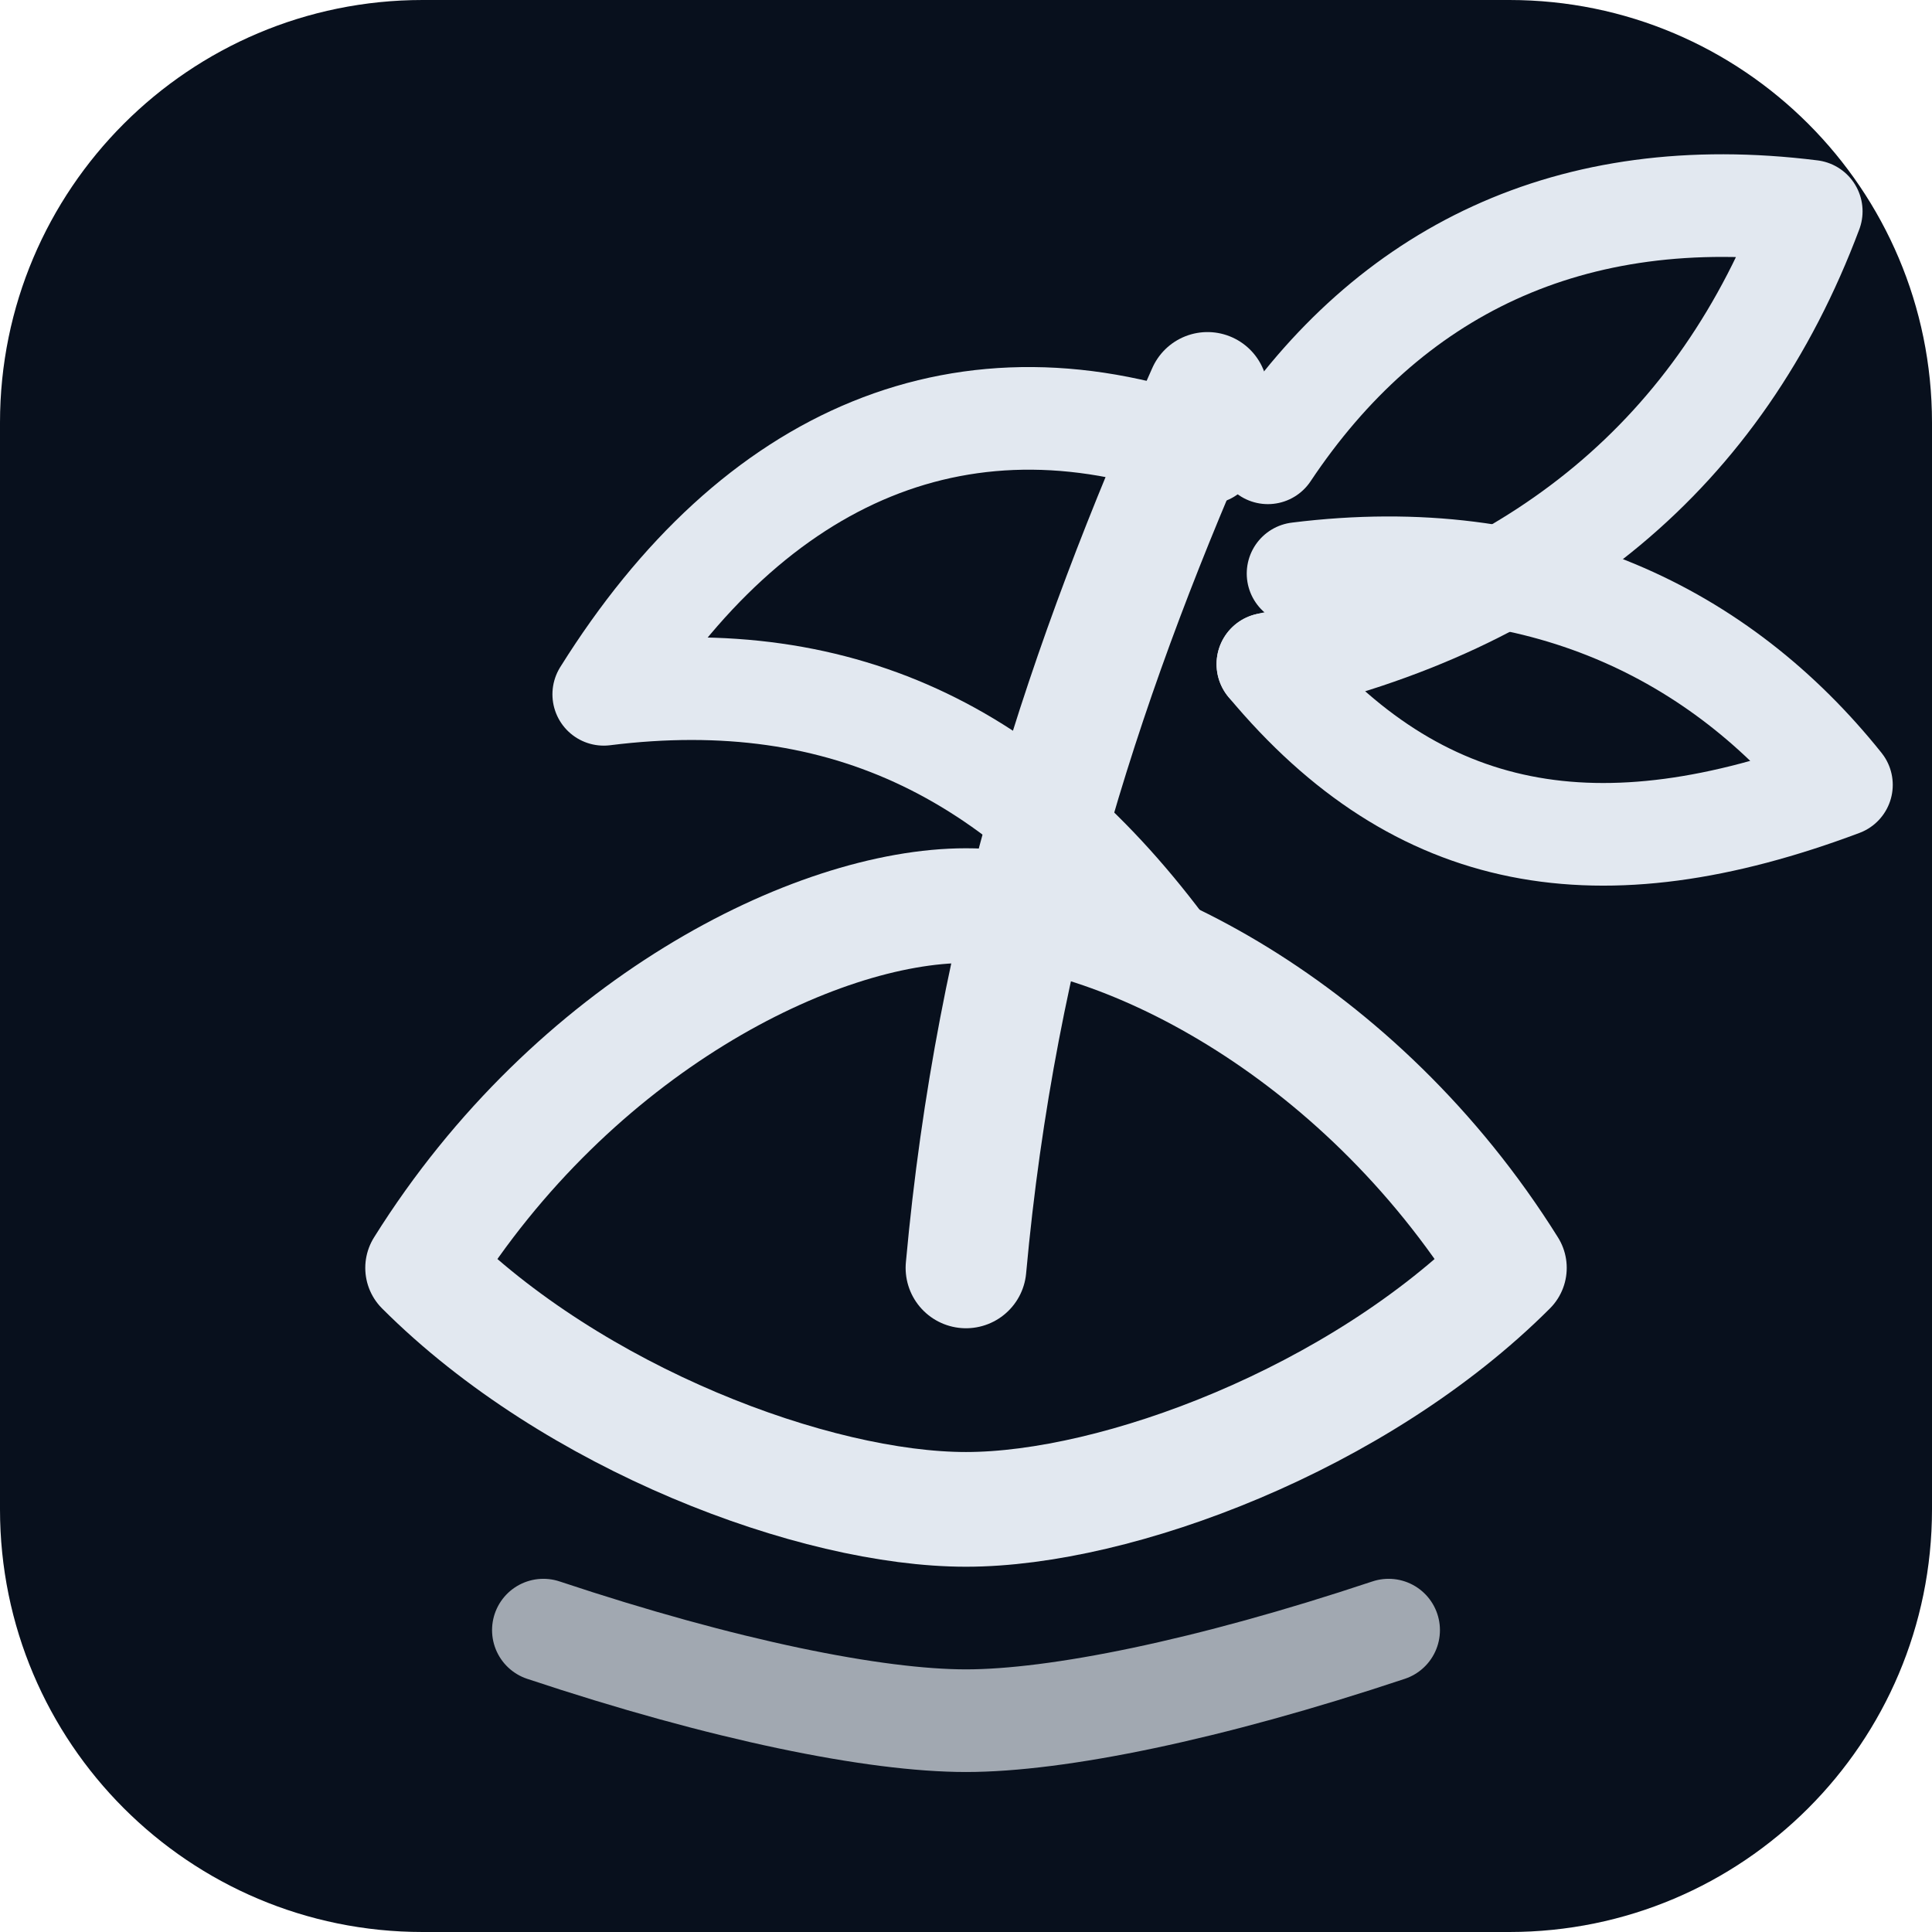
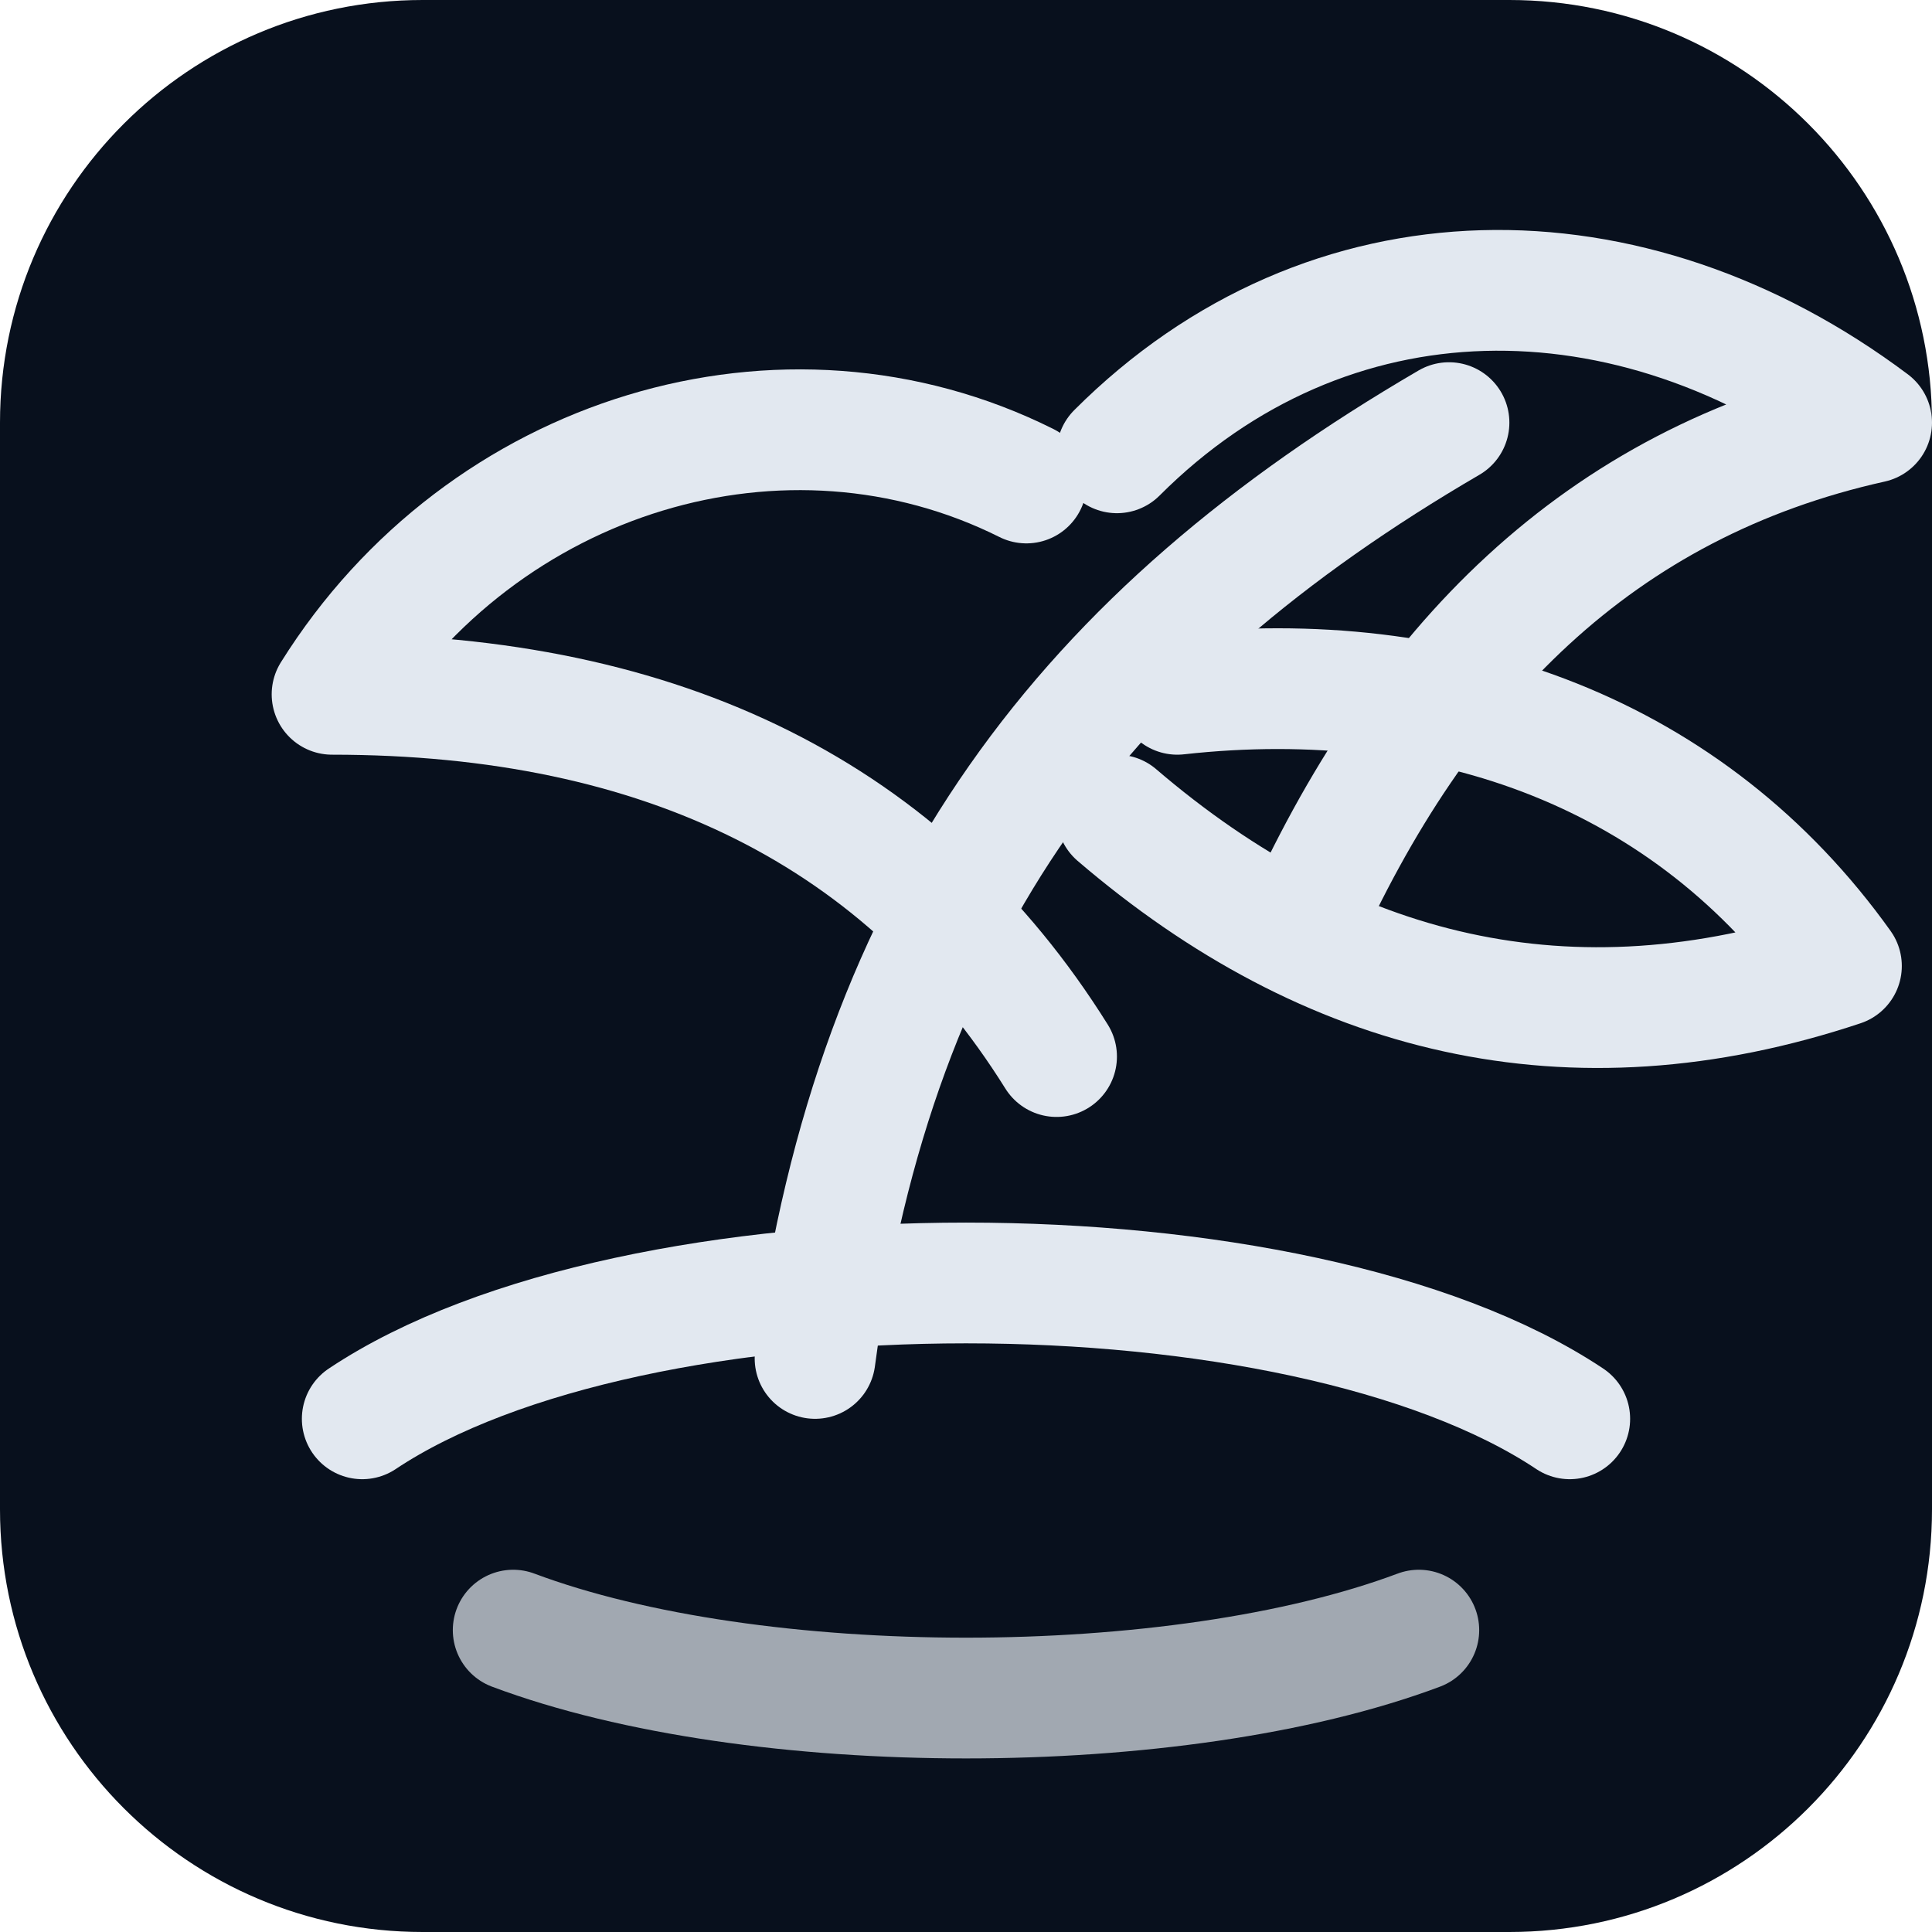
- <svg xmlns="http://www.w3.org/2000/svg" viewBox="0 0 64 64" role="img" aria-label="CarapuzLand" color="#e2e8f0">
+ <svg xmlns="http://www.w3.org/2000/svg" width="64" height="64" viewBox="0 0 64 64" role="img" aria-label="CarapuzLand" color="#e2e8f0">
  <rect width="64" height="64" rx="14" fill="#08101d" />
-   <g fill="none" stroke="currentColor" stroke-linecap="round" stroke-linejoin="round">
-     <path d="M14 42c5-8 13-12 18-12s13 4 18 12c-5 5-13 8-18 8s-13-3-18-8Z" stroke-width="3.8" />
-     <path d="M18 54c6 2 11 3 14 3s8-1 14-3" stroke-width="3.4" opacity=".7" />
-     <path d="M32 42c1-11 4-20 8-29" stroke-width="4" />
-     <path d="M40 15c-8-3-15 0-20 8 8-1 14 2 19 9" stroke-width="3.4" />
-     <path d="M42 15c4-6 10-9 18-8-3 8-9 13-18 15" stroke-width="3.4" />
-     <path d="M43 19c8-1 14 2 18 7-8 3-14 2-19-4" stroke-width="3.4" />
+   <g fill="none" stroke="currentColor" stroke-linecap="round" stroke-linejoin="round" stroke-width="4">
+     <path d="M12 47c9-6 31-6 40 0" />
+     <path d="M17 54c8 3 22 3 30 0" opacity=".7" />
+     <path d="M27 45c2-15 9-24 21-31" />
+     <path d="M34 16c-8-4-18-1-23 7 11 0 19 4 24 12" />
+     <path d="M37 15c7-7 17-7 25-1-9 2-15 8-19 17" />
+     <path d="M39 23c9-1 17 2 22 9-9 3-17 1-24-5" />
  </g>
</svg>
